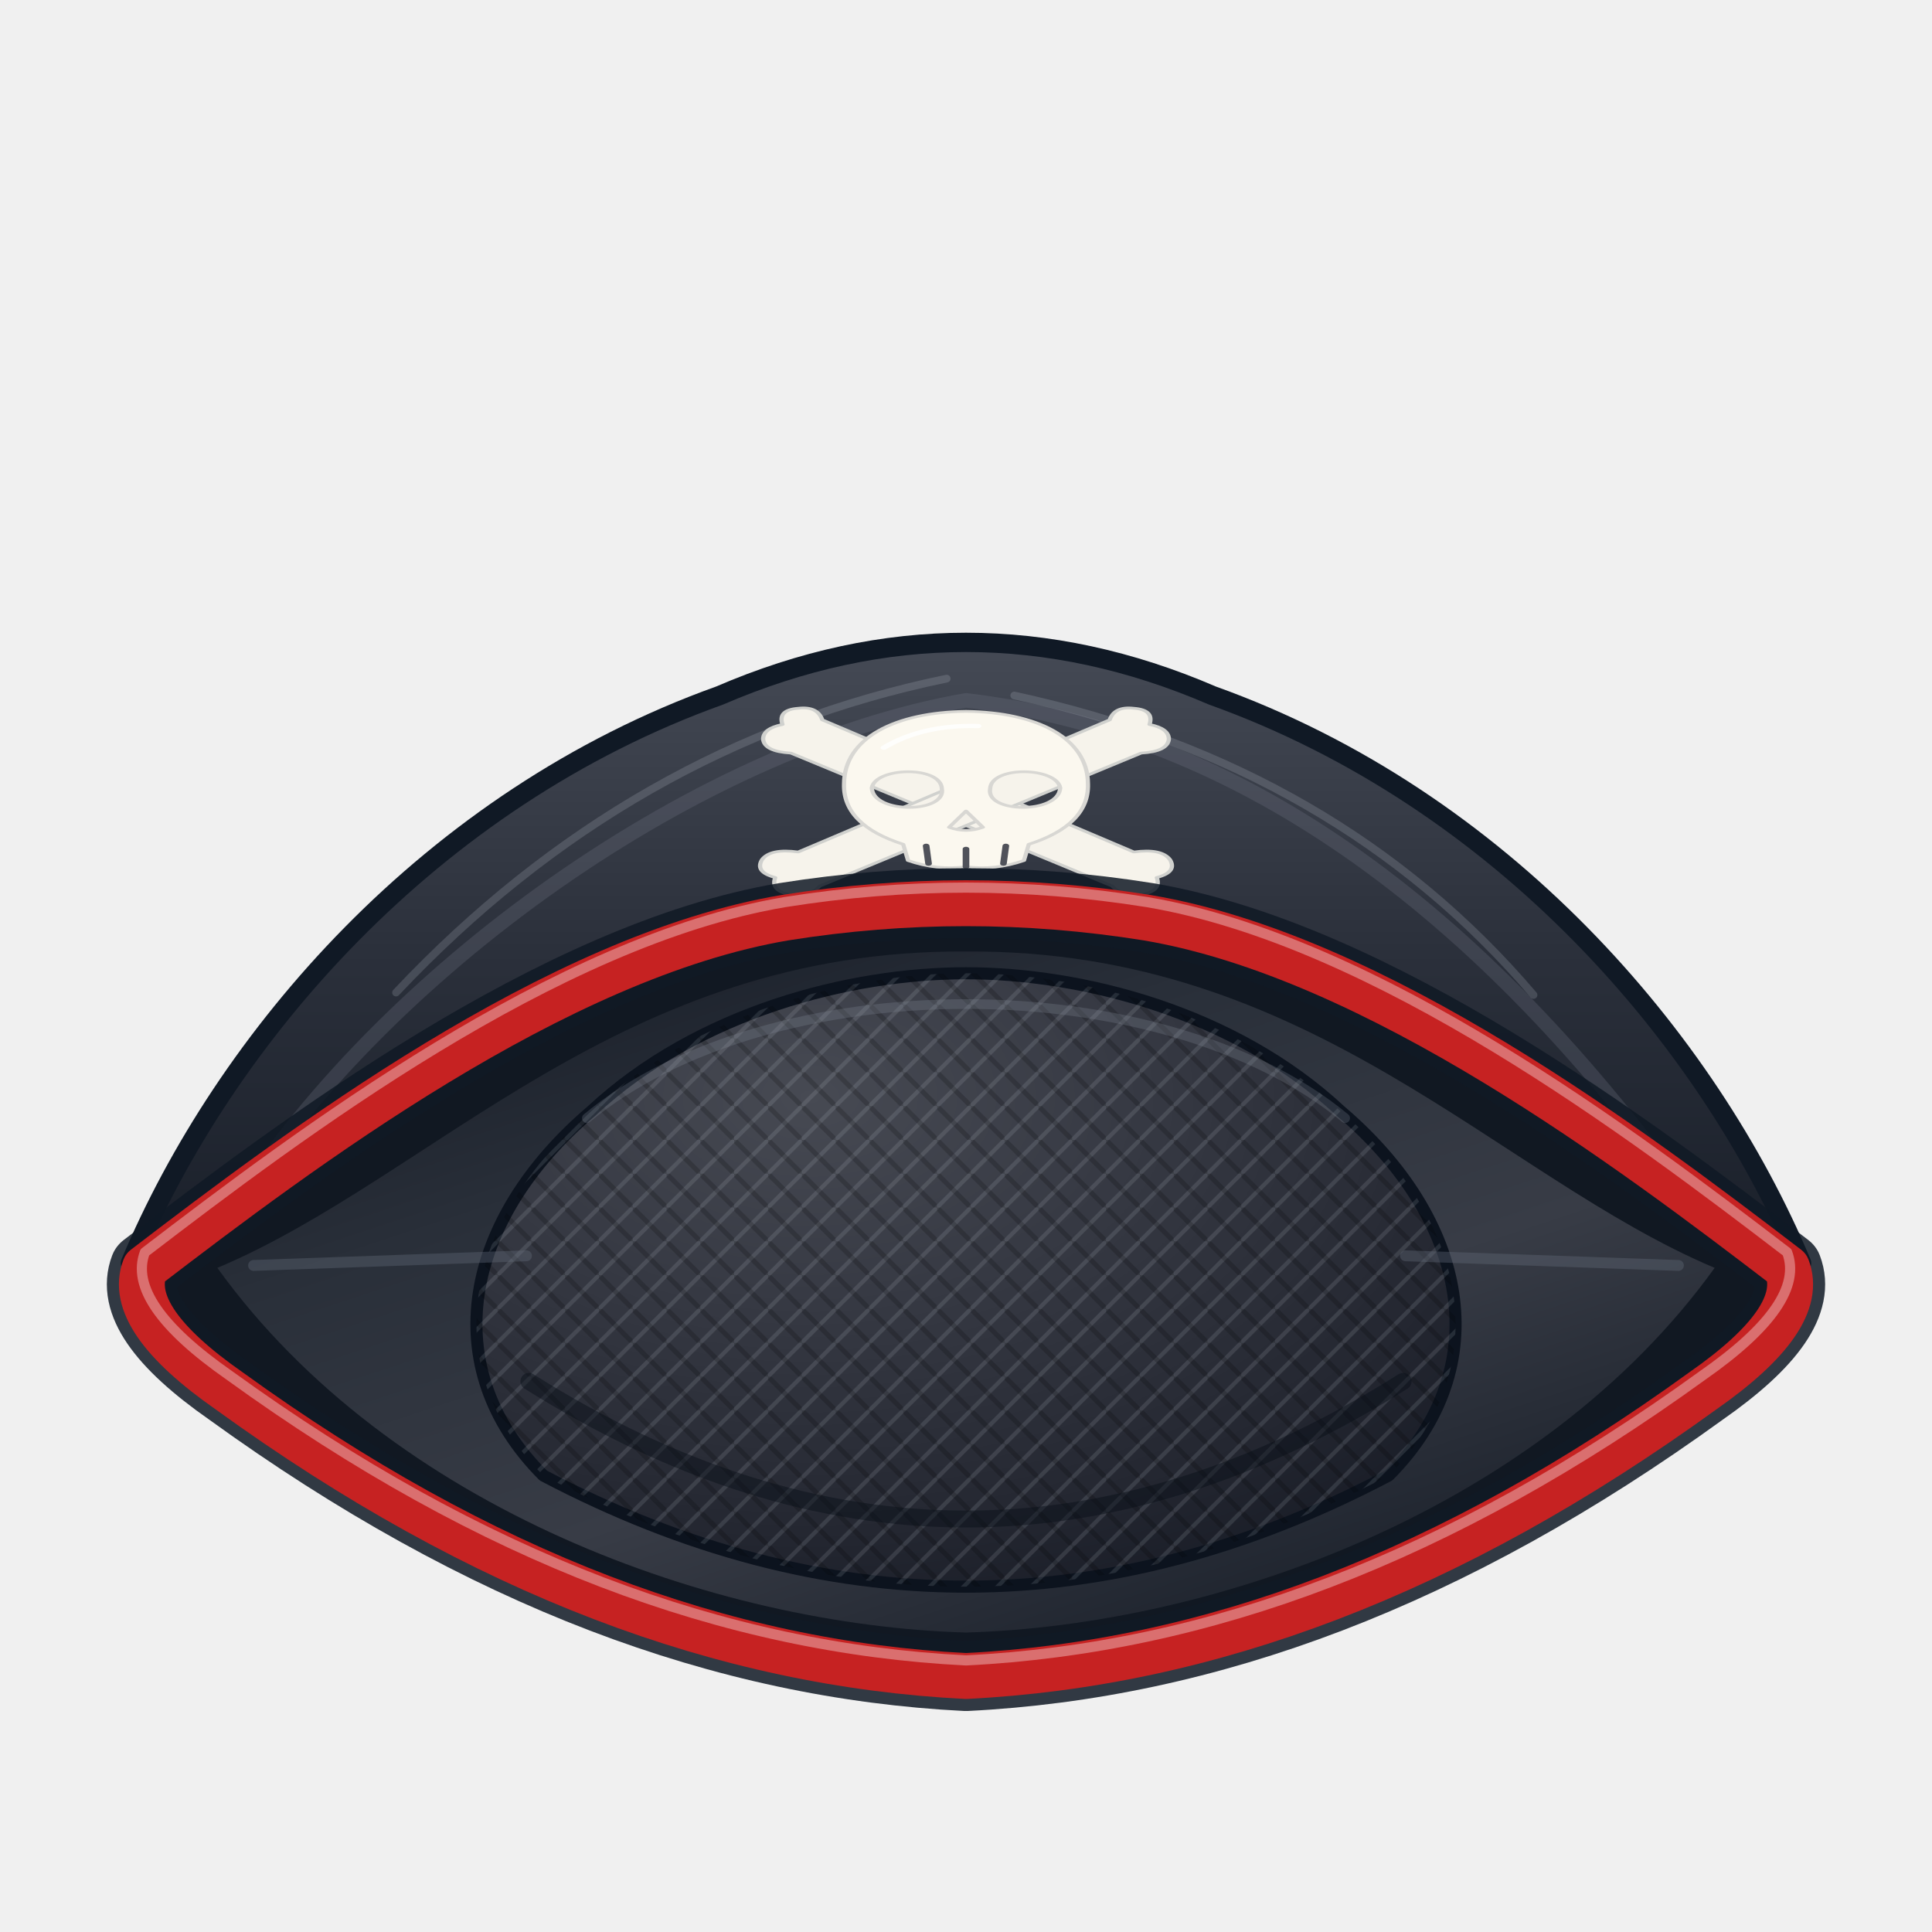
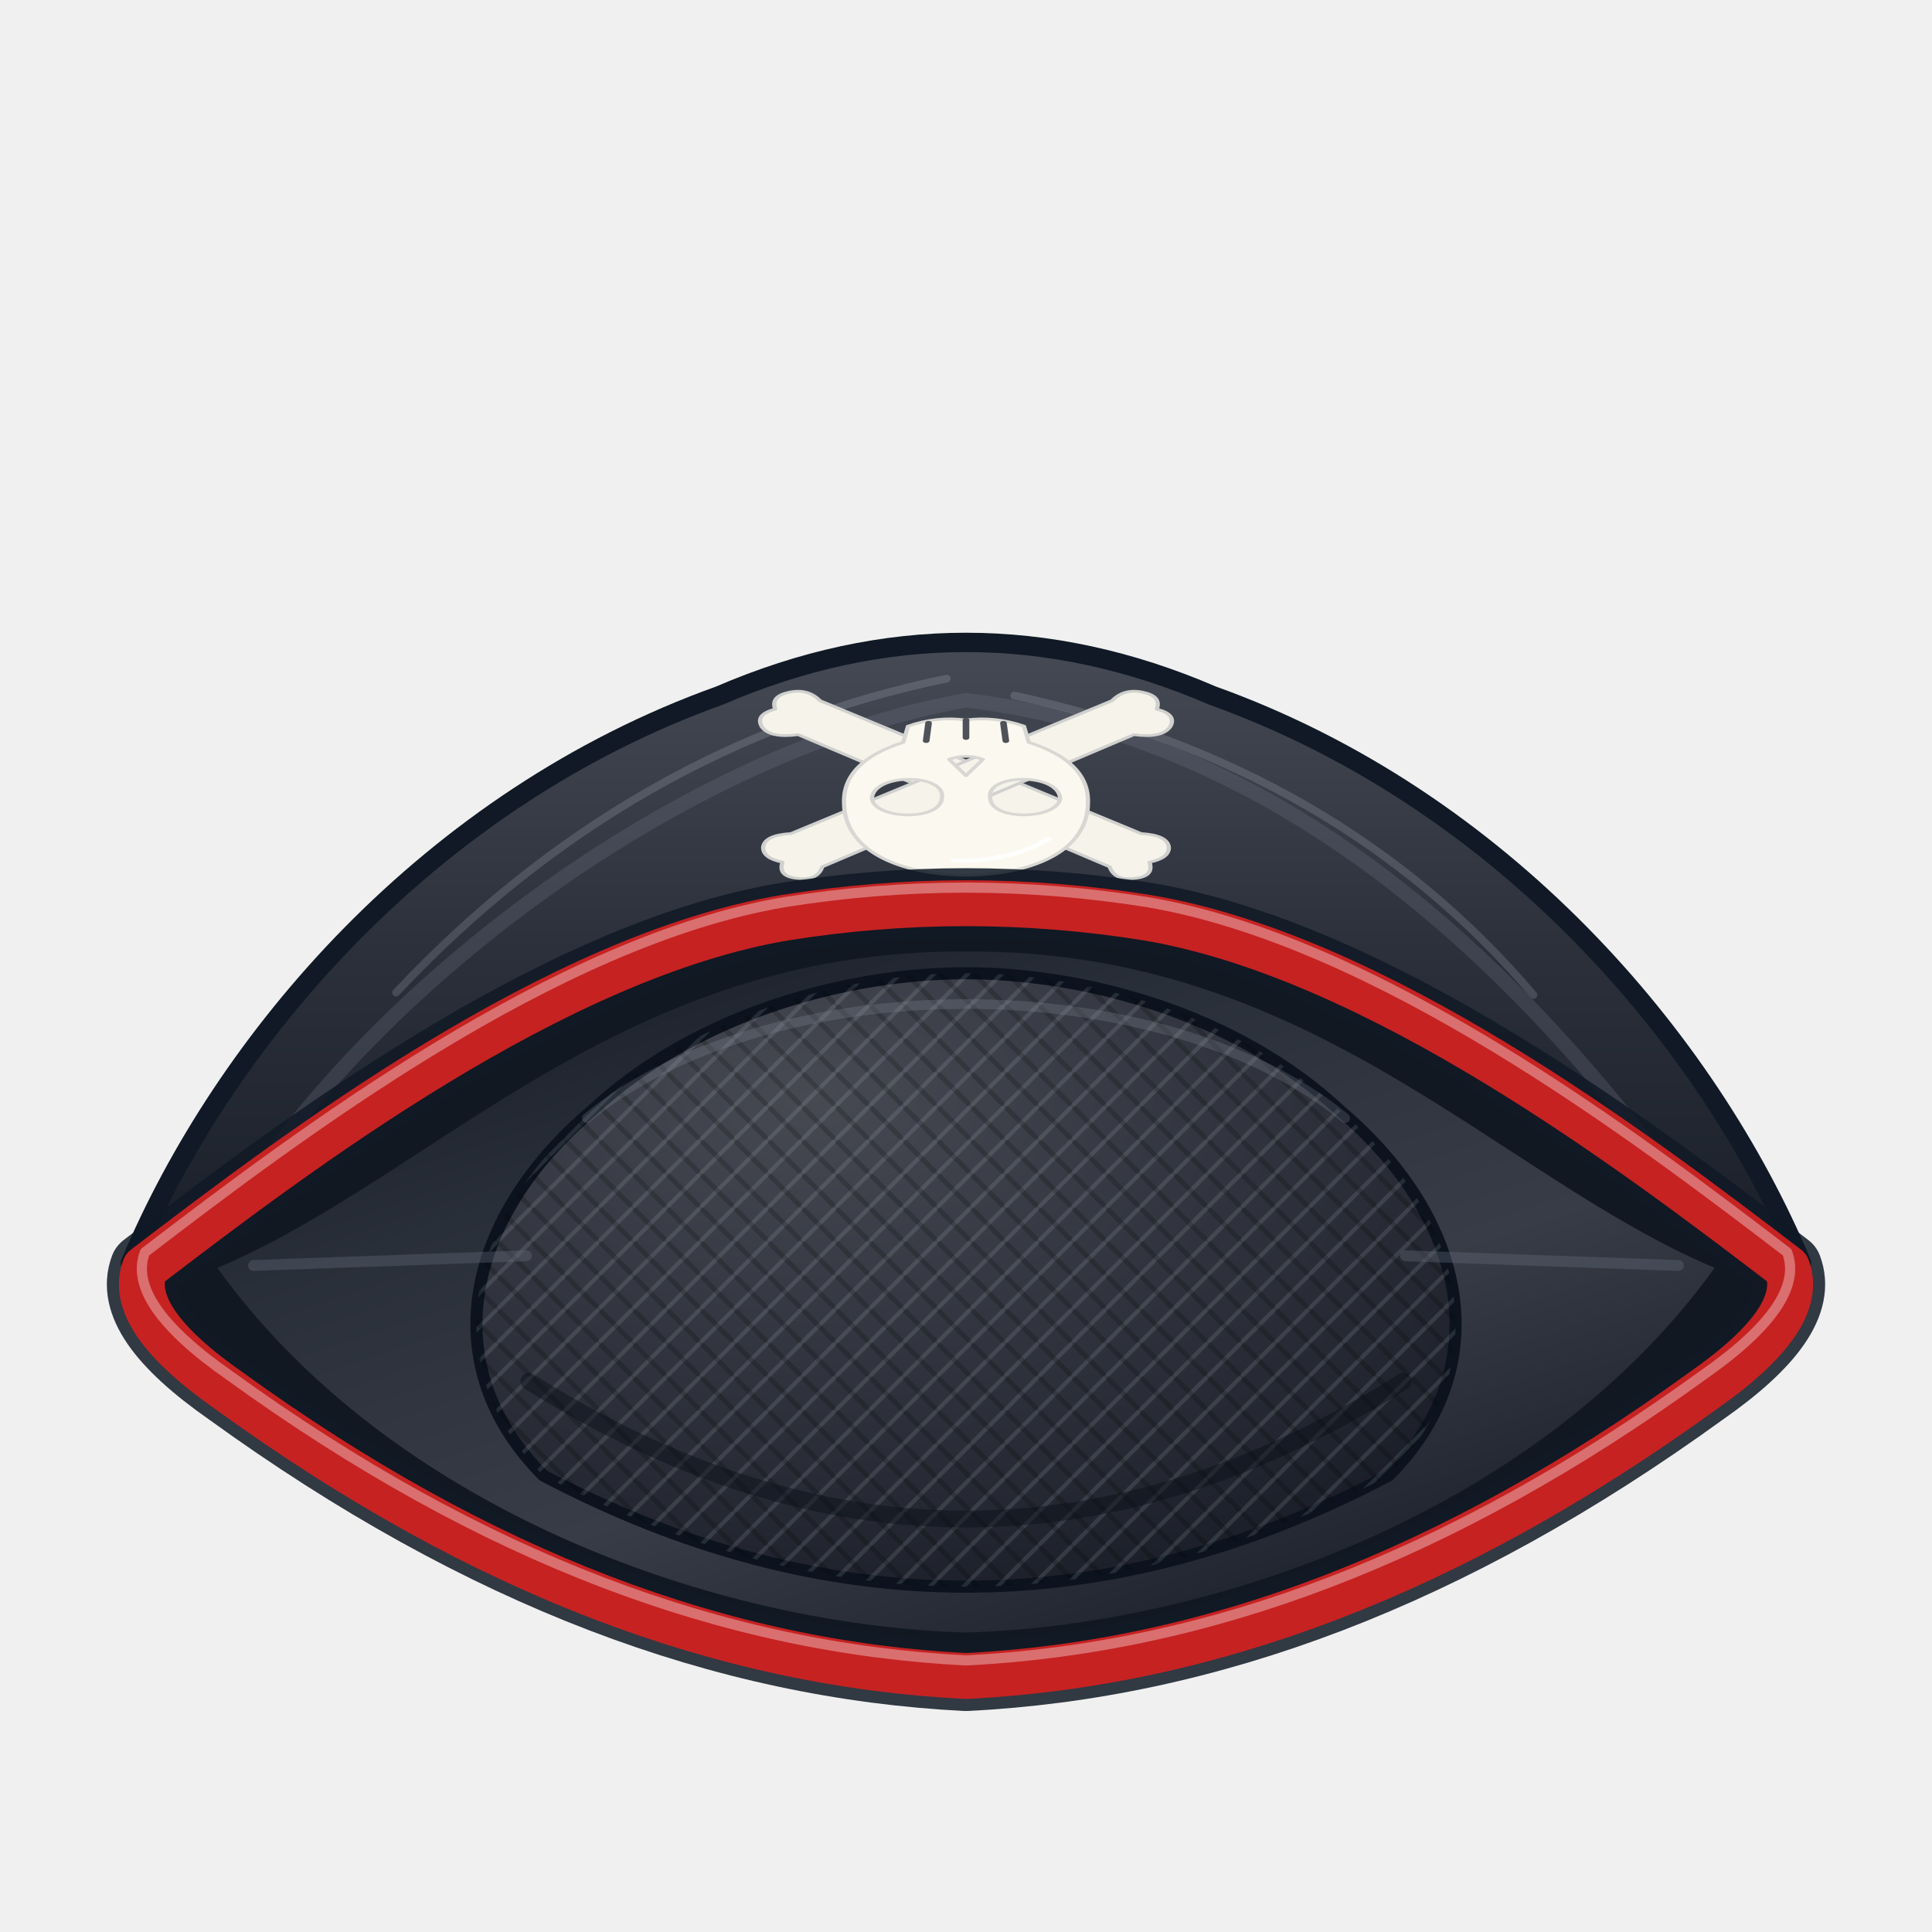
<svg xmlns="http://www.w3.org/2000/svg" width="80" height="80" viewBox="-8 -8 80 80" role="img" aria-label="GAME FRIENDS pirate hat — top-down, upper trim in player color" color="#c62222" data-cosmetic="pirate-hat" data-view="top-down" data-anchor="32 32" data-color-binding="root-color">
  <defs>
    <radialGradient id="gf-pirate-top-c62222-felt" cx=".34" cy=".2" r=".95">
      <stop offset="0" stop-color="#474a53" />
      <stop offset=".36" stop-color="#363943" />
      <stop offset=".75" stop-color="#242731" />
      <stop offset="1" stop-color="#151923" />
    </radialGradient>
    <linearGradient id="gf-pirate-top-c62222-crown" x1=".08" y1="0" x2=".8" y2="1">
      <stop offset="0" stop-color="#151a24" />
      <stop offset=".3" stop-color="#292f39" />
      <stop offset=".64" stop-color="#383c46" />
      <stop offset="1" stop-color="#181e28" />
    </linearGradient>
    <linearGradient id="gf-pirate-top-c62222-fold" x1="0" y1="0" x2="0" y2="1">
      <stop offset="0" stop-color="#454a55" />
      <stop offset=".43" stop-color="#2b303b" />
      <stop offset="1" stop-color="#141a24" />
    </linearGradient>
    <pattern id="gf-pirate-top-c62222-weave" width="1.4" height="1.4" patternUnits="userSpaceOnUse">
      <path d="M-.35 .35 L.35-.35 M0 1.4 L1.4 0 M1.05 1.75 L1.75 1.05" fill="none" stroke="#d4d8df" stroke-width=".17" stroke-opacity=".13" />
      <path d="M0 0 L1.4 1.4" fill="none" stroke="#000000" stroke-width=".2" stroke-opacity=".18" />
    </pattern>
  </defs>
  <g stroke-linecap="round" stroke-linejoin="round">
    <g data-part="front-fold">
      <path d="M-2.6 44.3 C1.3 35 9.8 25.1 21.8 20.8 Q32 16.4 42.2 20.8 C54.2 25.1 62.7 35 66.6 44.3 L62.8 48.2 Q32 34.6 1.2 48.2 Z" fill="url(#gf-pirate-top-c62222-fold)" stroke="#101925" stroke-width=".8" />
      <path d="M1.1 43 C7.1 32.8 20.5 23 32 21 Q49 23 62.9 43" fill="none" stroke="#747a88" stroke-width=".6" stroke-opacity=".26" />
      <path d="M8.4 33.1 Q18.1 22.8 31.2 20.1 M34 20.8 Q47.4 23.7 55.5 33.2" fill="none" stroke="#d1d5df" stroke-width=".32" stroke-opacity=".18" />
-       <g id="gf-pirate-top-c62222-skull" data-part="skull-and-bones" transform="translate(32 25.2) scale(.5 .32)" stroke-linecap="round" stroke-linejoin="round">
+       <g id="gf-pirate-top-c62222-skull" data-part="skull-and-bones" transform="translate(32 24.5) rotate(180) scale(.5 .32)" stroke-linecap="round" stroke-linejoin="round">
        <path d="M-14.5-6.3 Q-16.7-6.5-16.8-8.1 Q-16.8-9.5-15.2-10 Q-15.6-11.9-13.9-12.1 Q-12.3-12.4-11.9-10.6 L13.9 6.5 Q16.2 6 16.9 7.5 Q17.5 9.1 15.8 9.8 Q16.2 11.5 14.6 12 Q13.1 12.5 12.1 10.9 Z" fill="#f6f3eb" stroke="#d0d1ce" stroke-width=".35" />
        <g transform="scale(-1 1)">
          <path d="M-14.5-6.3 Q-16.7-6.5-16.8-8.1 Q-16.8-9.5-15.2-10 Q-15.6-11.9-13.9-12.1 Q-12.3-12.4-11.9-10.6 L13.9 6.5 Q16.2 6 16.9 7.5 Q17.5 9.1 15.8 9.8 Q16.2 11.5 14.6 12 Q13.1 12.5 12.1 10.9 Z" fill="#f6f3eb" stroke="#d0d1ce" stroke-width=".35" />
        </g>
        <path d="M-10.1-2.3 C-10.1-8.3-5.8-11.6 0-11.7 C5.8-11.6 10.1-8.3 10.1-2.3 Q10.2 3 5.2 5.5 L4.8 7.6 Q2.4 8.9 0 8.4 Q-2.4 8.9-4.8 7.6 L-5.2 5.5 Q-10.2 3-10.1-2.3 Z M-7.8-1.8 C-7.5-4.5-2.1-4.7-2-1.7 C-1.6 1.5-7.7 1.6-7.8-1.8 Z M2-1.7 C2.1-4.7 7.5-4.5 7.8-1.8 C7.7 1.6 1.6 1.5 2-1.7 Z M0 1.2 L-1.4 3.3 Q0 4.1 1.4 3.3 Z" fill="#fbf8ef" stroke="#d8d7d3" stroke-width=".35" fill-rule="evenodd" />
        <path d="M-3.3 5.7 L-3.1 8 M0 6.1 V8.4 M3.3 5.7 L3.1 8" fill="none" stroke="#50525a" stroke-width=".55" />
        <path d="M-6.8-7 Q-3.6-10 1-9.8" fill="none" stroke="#ffffff" stroke-width=".55" stroke-opacity=".8" />
      </g>
    </g>
    <g data-part="recessed-crown">
      <path d="M-2 44.5 C4.4 39.6 15 31.6 24.5 30 Q32 28.8 39.5 30 C49 31.6 59.6 39.6 66 44.5 Q66.8 46.6 62.5 49.6 C52 57.2 42 60.9 32 61.4 C22 60.9 12 57.2 1.5 49.6 Q-2.8 46.6-2 44.5 Z" fill="#111822" stroke="#101720" stroke-width=".7" />
      <path d="M1 44.5 C10 40.7 17.7 31.3 32 31.4 C46.3 31.3 54 40.7 63 44.5 C55.8 54.5 42.4 59.3 32 59.6 C21.6 59.3 8.2 54.5 1 44.5 Z" fill="url(#gf-pirate-top-c62222-crown)" />
      <path d="M16.5 38 C20.9 33.9 27.2 32.3 32 32.3 C36.8 32.3 43.1 33.9 47.5 38 C52.8 42.5 54 48.6 49.5 53.1 Q32 62.3 14.5 53.1 C10 48.6 11.2 42.5 16.5 38 Z" fill="url(#gf-pirate-top-c62222-felt)" stroke="#0c131e" stroke-width=".5" />
      <path d="M16.5 38 C20.9 33.9 27.2 32.3 32 32.3 C36.8 32.3 43.1 33.9 47.5 38 C52.8 42.5 54 48.6 49.5 53.1 Q32 62.3 14.5 53.1 C10 48.6 11.2 42.5 16.5 38 Z" fill="url(#gf-pirate-top-c62222-weave)" />
      <path d="M16.3 38.3 C23.9 32 40.1 32 47.7 38.3" fill="none" stroke="#8b929e" stroke-width=".4" stroke-opacity=".24" />
      <path d="M13.9 49.2 Q32 60.6 50.1 49.2" fill="none" stroke="#070e18" stroke-width=".7" stroke-opacity=".45" />
      <path d="M2.5 44.4 L13.8 44 M50.2 44 L61.5 44.4" fill="none" stroke="#68717e" stroke-width=".45" stroke-opacity=".35" />
    </g>
    <g data-part="upper-trim" data-color-source="currentColor" stroke-linecap="round" stroke-linejoin="round">
      <path d="M-2 44.5 C4.4 39.6 15 31.6 24.5 30 Q32 28.8 39.5 30 C49 31.6 59.6 39.6 66 44.5 Q66.8 46.6 62.5 49.6 C52 57.2 42 60.9 32 61.4 C22 60.9 12 57.2 1.5 49.6 Q-2.8 46.6-2 44.5 Z" fill="none" stroke="#101925" stroke-width="2.9" stroke-opacity=".85" />
      <path d="M-2 44.5 C4.4 39.6 15 31.6 24.5 30 Q32 28.8 39.5 30 C49 31.6 59.6 39.6 66 44.5 Q66.8 46.6 62.5 49.6 C52 57.2 42 60.9 32 61.4 C22 60.9 12 57.2 1.5 49.6 Q-2.8 46.6-2 44.5 Z" fill="none" stroke="currentColor" stroke-width="1.9" />
      <g transform="translate(0 -0.646)">
        <path d="M-2 44.5 C4.4 39.6 15 31.6 24.5 30 Q32 28.8 39.5 30 C49 31.6 59.6 39.6 66 44.5 Q66.8 46.6 62.5 49.6 C52 57.2 42 60.9 32 61.4 C22 60.9 12 57.2 1.5 49.6 Q-2.8 46.6-2 44.5 Z" fill="none" stroke="#ffffff" stroke-width="0.42" stroke-opacity=".35" />
      </g>
    </g>
  </g>
</svg>
